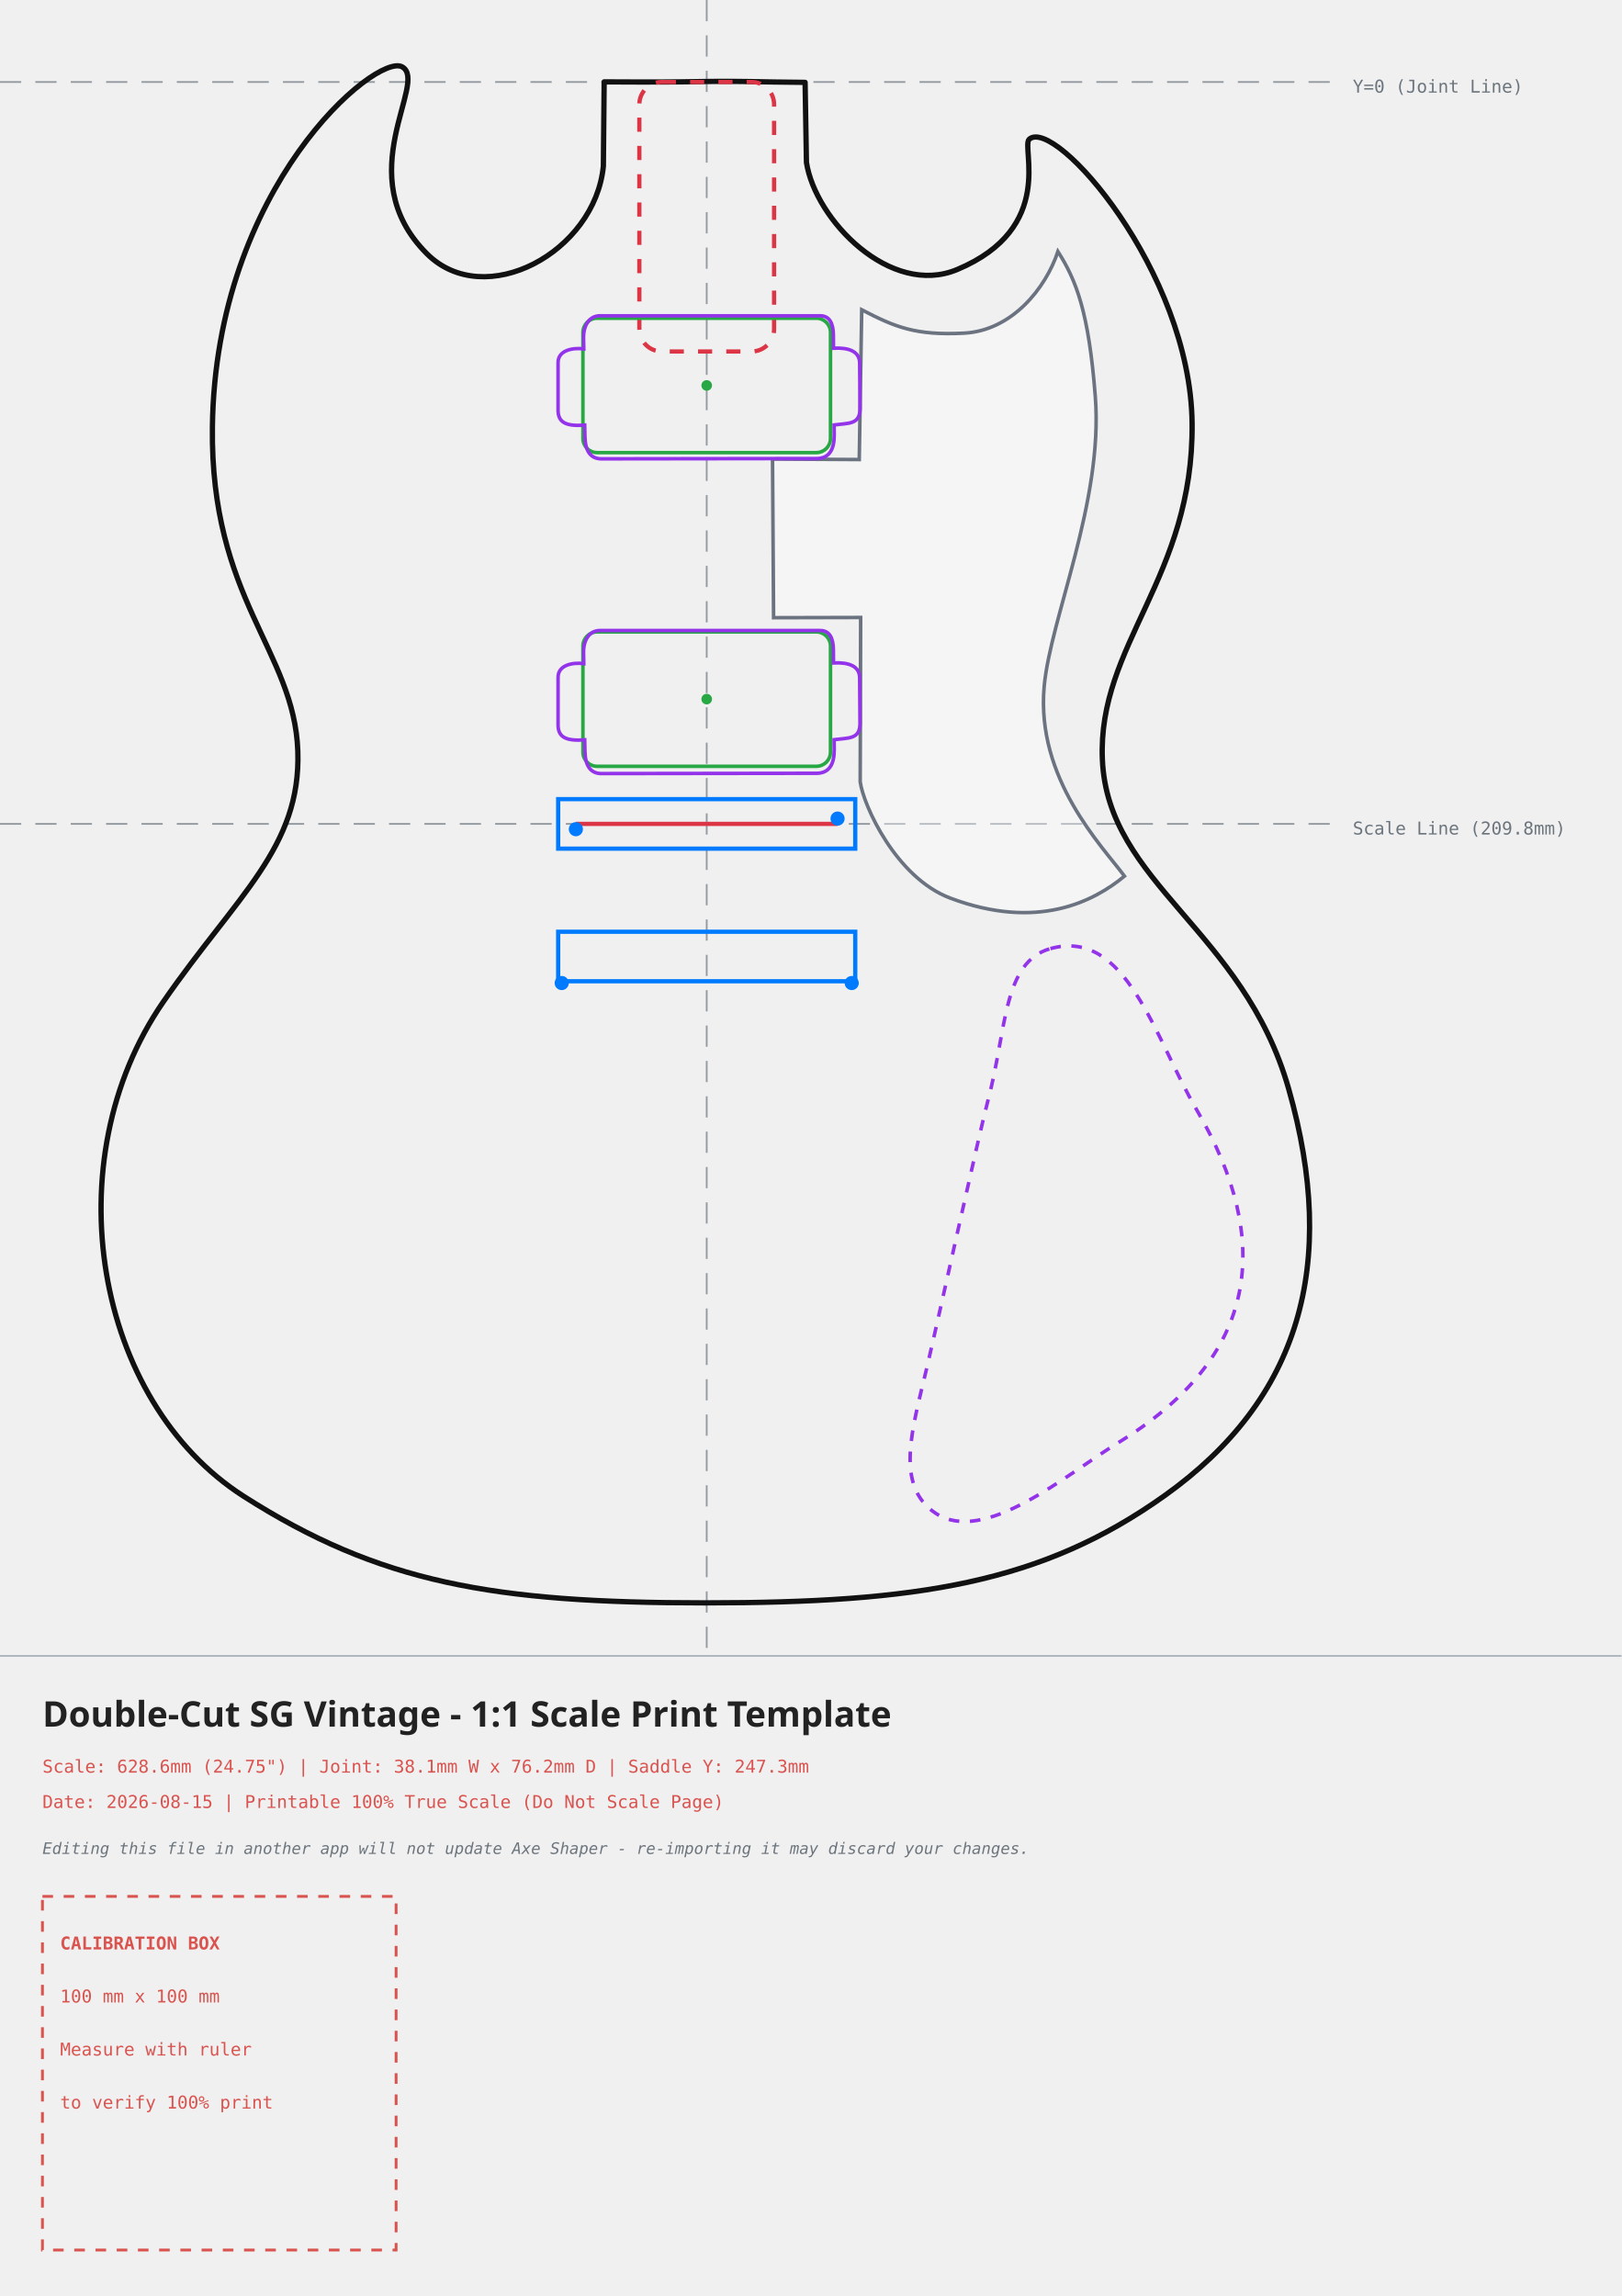
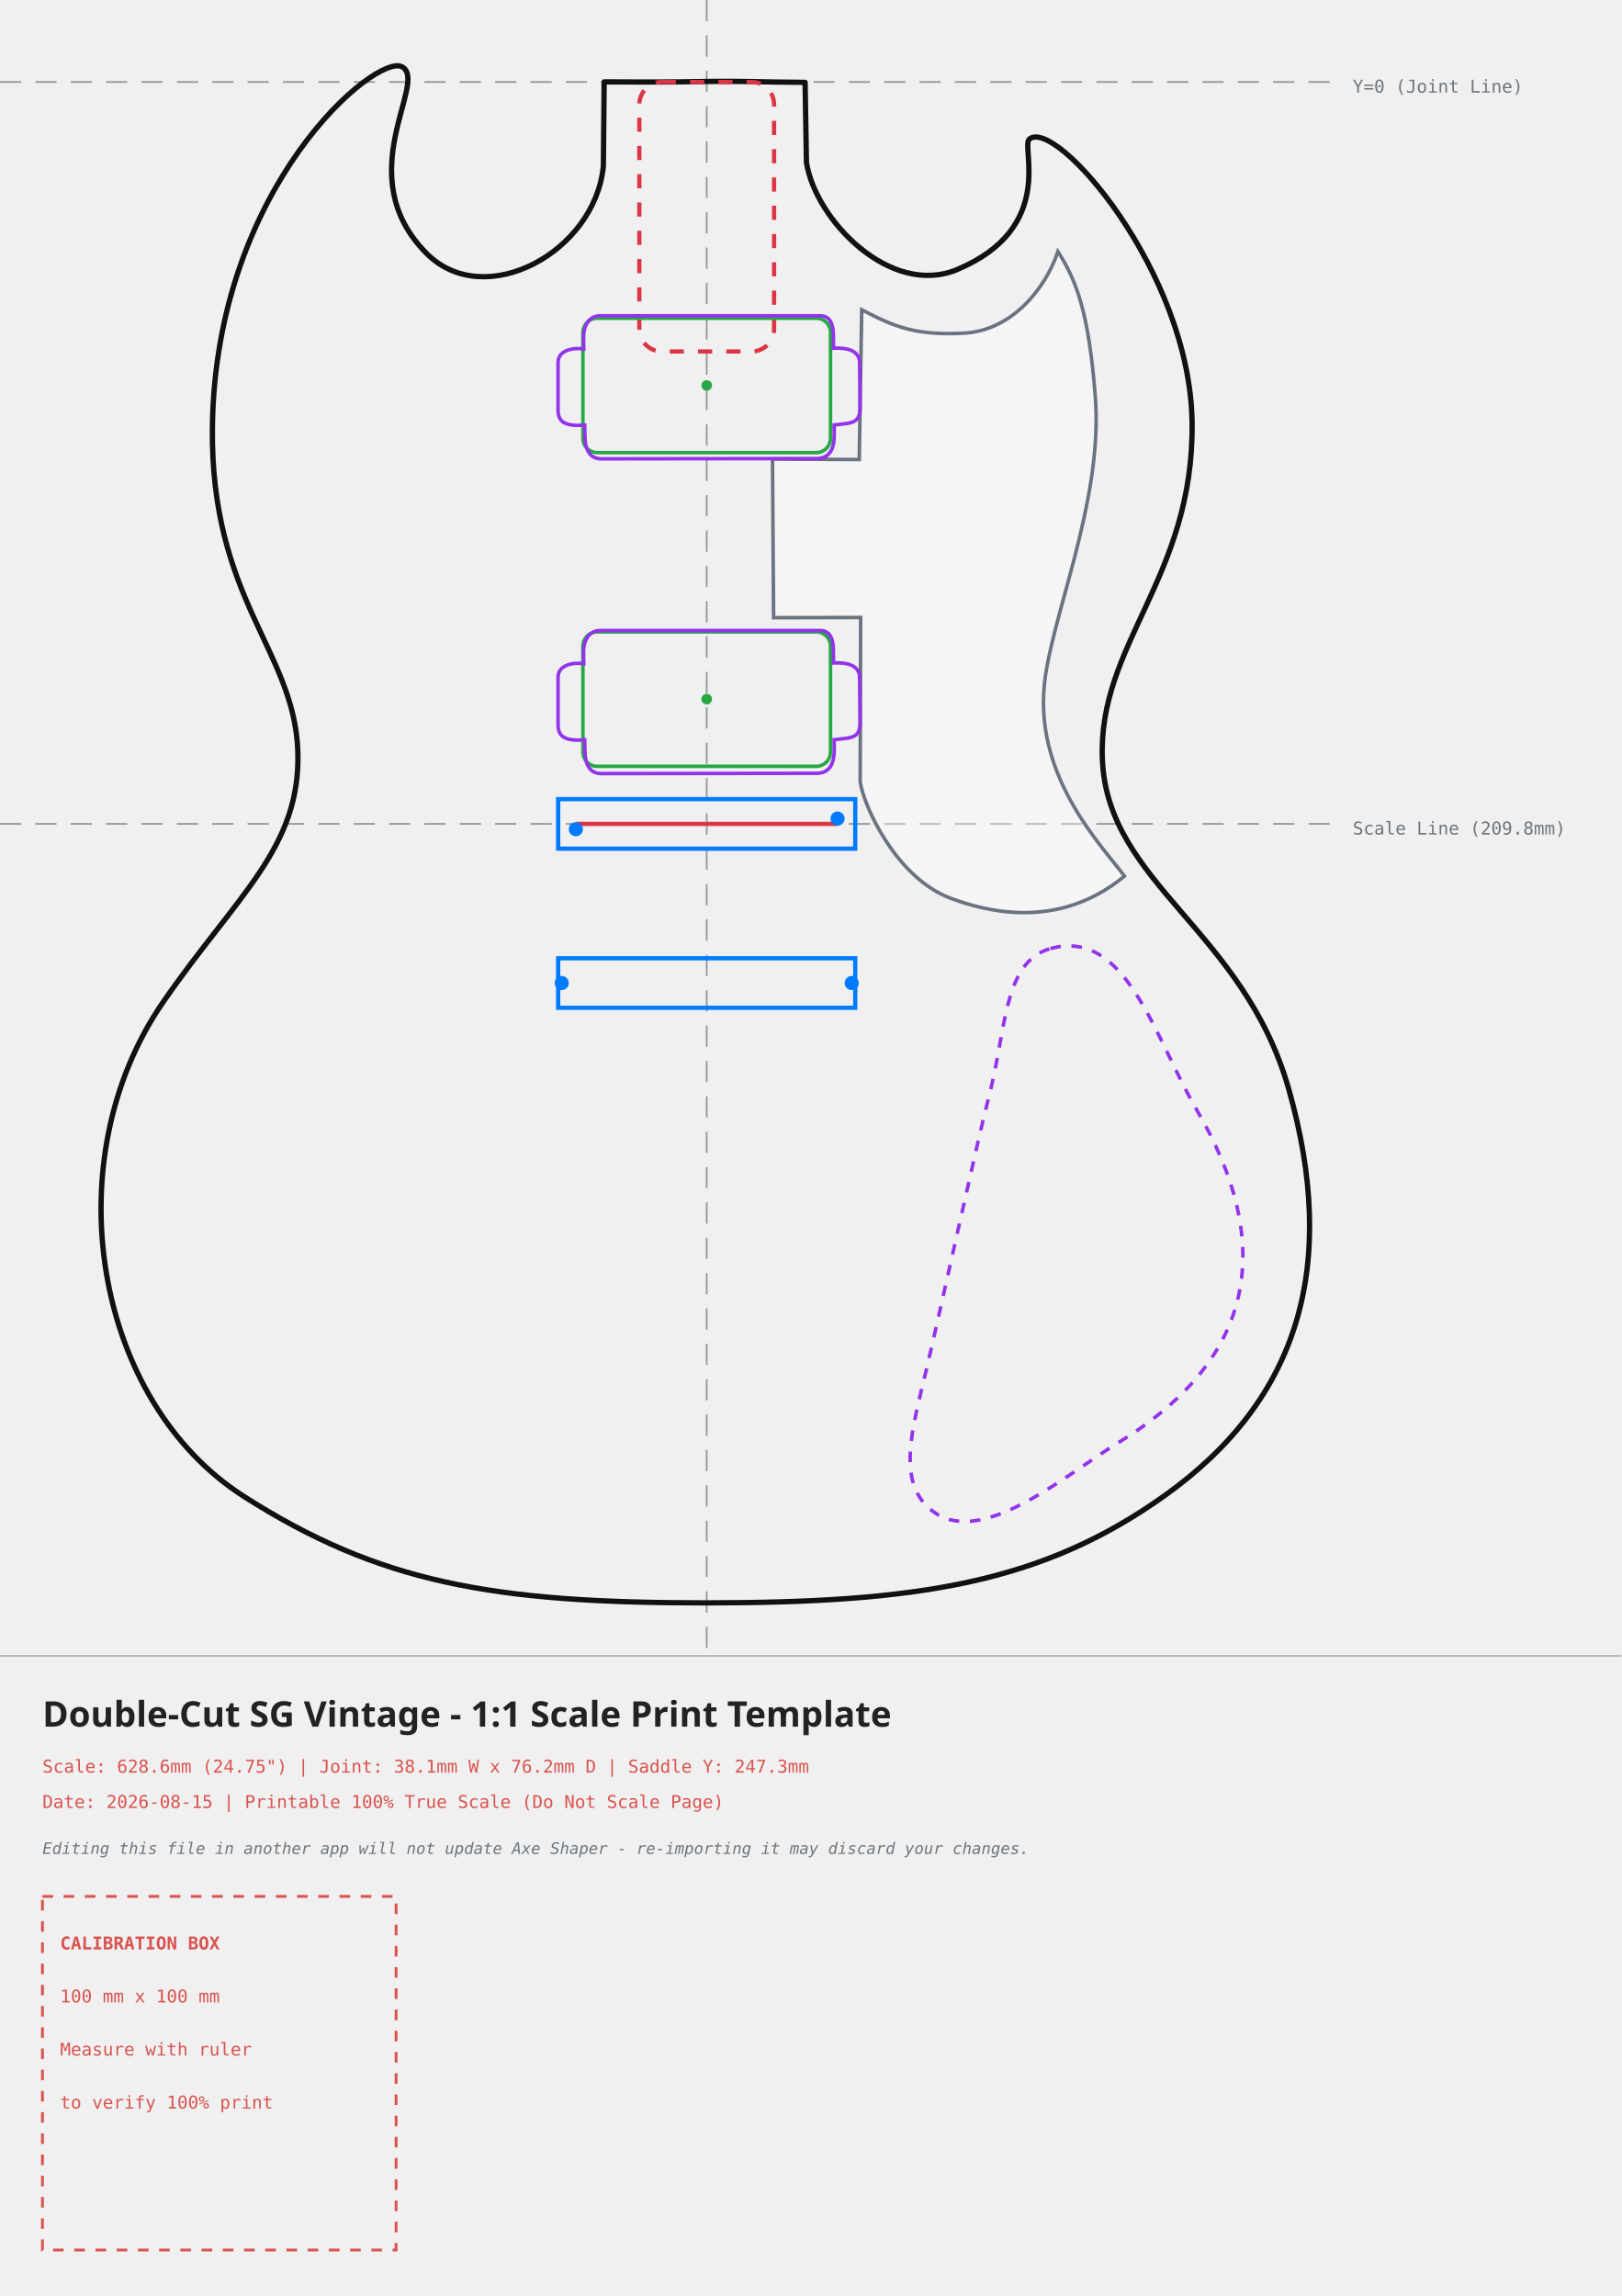
<svg xmlns="http://www.w3.org/2000/svg" width="458.51mm" height="649.26mm" viewBox="-199.83 -23.19 458.51 649.26">
  <style>
    .body-line { fill: none; stroke: #111111; stroke-width: 1.5; stroke-linecap: round; stroke-linejoin: round; }
    .neck-pocket { fill: none; stroke: #dc3545; stroke-width: 1.2; stroke-dasharray: 4,4; }
    .pickup-rout { fill: none; stroke: #28a745; stroke-width: 1.0; }
    .bridge-rout { fill: none; stroke: #007bff; stroke-width: 1.2; }
    .back-route { fill: none; stroke: #9333ea; stroke-width: 1.0; stroke-dasharray: 3,3; }
    .front-route { fill: none; stroke: #9333ea; stroke-width: 1.0; }
    .pickguard { fill: #ffffff; fill-opacity: 0.35; stroke: #6b7280; stroke-width: 1.0; }
    .center-axis { fill: none; stroke: #6c757d; stroke-width: 0.5; stroke-dasharray: 6,4; opacity: 0.7; }
    .calibration-box { fill: none; stroke: #d9534f; stroke-width: 0.8; stroke-dasharray: 3,3; }
    .band-rule { fill: none; stroke: #adb5bd; stroke-width: 0.5; }
    .text-label { font-family: monospace, sans-serif; font-size: 5px; fill: #d9534f; }
    .disclaimer-label { font-family: monospace, sans-serif; font-size: 4.5px; font-style: italic; fill: #6c757d; }
    .axis-label { font-family: monospace, sans-serif; font-size: 5px; fill: #6c757d; }
    .title-label { font-family: sans-serif; font-size: 10px; font-weight: bold; fill: #222222; }
  </style>
  <g>
    <line x1="0" y1="-23.19" x2="0" y2="445.07" class="center-axis" />
    <line x1="-199.83" y1="0" x2="178.68" y2="0" class="center-axis" />
    <text x="182.68" y="3" class="axis-label">Y=0 (Joint Line)</text>
    <line x1="-199.83" y1="209.79" x2="178.68" y2="209.79" class="center-axis" stroke="#007bff" />
    <text x="182.68" y="212.79" class="axis-label" fill="#007bff">Scale Line (209.8mm)</text>
    <path d="M 97.19 245.06 C 118.65 239.06, 126.51 270.03, 138.58 290.70 C 160.30 327.91, 156.17 360.46, 116.28 384.83 C 101.68 393.75, 78.45 413.93, 64.69 404.70 C 53.01 396.88, 58.19 380.76, 62.18 363.82 C 66.17 346.89, 76.95 297.65, 79.58 287.78 C 84.83 268.12, 83.68 248.84, 97.19 245.06 Z" class="back-route" />
    <path d="M -19.05 0.00 C -19.05 0.00, -29.00 -0.04, -29.00 -0.04 C -29.00 -0.04, -29.22 23.78, -29.22 23.78 C -31.59 48.15, -62.76 64.90, -79.12 48.56 C -101.37 26.33, -78.37 -0.17, -86.17 -4.31 C -93.49 -8.19, -138.92 29.57, -139.77 97.55 C -140.38 146.10, -116.60 160.80, -115.62 189.19 C -114.68 216.45, -132.81 229.94, -153.63 260.07 C -184.83 305.22, -172.99 373.07, -130.88 399.96 C -92.57 424.42, -60.46 430.07, -0.46 430.07 C 59.54 430.07, 94.78 424.52, 129.55 399.69 C 167.72 372.44, 178.68 334.40, 164.55 284.70 C 151.75 239.72, 113.39 226.69, 111.88 191.62 C 110.48 159.01, 137.71 140.22, 137.25 96.48 C 136.79 53.54, 98.47 9.77, 91.20 16.18 C 88.76 18.33, 99.00 41.21, 70.84 53.02 C 51.97 60.93, 30.72 39.02, 28.20 22.74 C 28.20 22.74, 27.82 0.10, 27.82 0.10 C 27.82 0.10, 19.05 0.00, 19.05 0.00 C -1.22 -0.43, 1.22 0.04, -19.05 0.00 Z" class="body-line" />
    <path d="M 43.83 64.41 C 53.29 69.32, 59.02 71.71, 72.73 71.02 C 86.25 70.34, 95.84 58.38, 99.31 47.93 C 104.46 56.07, 108.01 64.85, 109.88 89.01 C 112.17 118.68, 97.18 151.56, 95.42 170.93 C 93.06 197.00, 111.77 216.02, 118.13 224.56 C 109.44 231.75, 93.48 240.02, 68.88 230.78 C 53.54 225.01, 44.30 204.58, 43.40 197.88 C 43.40 197.88, 43.53 151.42, 43.53 151.42 C 43.53 151.42, 18.91 151.48, 18.91 151.48 C 18.91 151.48, 18.61 106.62, 18.61 106.62 C 18.61 106.62, 43.13 106.76, 43.13 106.76 C 43.13 106.76, 43.83 64.41, 43.83 64.41 Z" class="pickguard" style="fill:#ffffff" />
    <rect x="-19.05" y="0" width="38.1" height="76.2" rx="6.35" ry="6.35" class="neck-pocket" />
    <g transform="translate(0, 85.79989) rotate(0)">
      <rect x="-35.00" y="-19.00" width="70" height="38" rx="4" ry="4" class="pickup-rout" />
      <circle cx="0" cy="0" r="1.5" fill="#28a745" />
    </g>
    <g transform="translate(0, 174.5036) rotate(0)">
      <rect x="-35.00" y="-19.00" width="70" height="38" rx="4" ry="4" class="pickup-rout" />
      <circle cx="0" cy="0" r="1.5" fill="#28a745" />
    </g>
    <path d="M -30.22 66.11 C -30.22 66.11, 31.89 66.11, 31.89 66.11 C 34.80 66.00, 35.79 68.36, 35.82 71.51 C 35.82 71.51, 35.85 75.27, 35.85 75.27 C 40.18 75.06, 43.23 76.13, 43.25 79.52 C 43.25 79.52, 43.36 92.52, 43.36 92.52 C 43.23 96.92, 40.13 96.43, 36.03 96.97 C 36.03 96.97, 36.06 99.79, 36.06 99.79 C 36.09 103.96, 34.60 106.48, 31.04 106.48 C 31.04 106.48, -29.95 106.56, -29.95 106.56 C -32.76 106.46, -34.34 104.51, -34.43 100.24 C -34.43 100.24, -34.50 97.03, -34.50 97.03 C -39.54 97.38, -42.01 96.44, -42.03 92.87 C -42.03 92.87, -42.03 79.35, -42.03 79.35 C -42.05 75.84, -37.88 75.07, -34.76 75.46 C -34.76 75.46, -34.82 72.48, -34.82 72.48 C -34.91 68.78, -33.14 66.11, -30.22 66.11 Z" class="front-route" />
    <path d="M -30.22 155.11 C -30.22 155.11, 31.89 155.11, 31.89 155.11 C 34.80 155.00, 35.79 157.36, 35.82 160.51 C 35.82 160.51, 35.85 164.27, 35.85 164.27 C 40.18 164.06, 43.23 165.13, 43.25 168.52 C 43.25 168.52, 43.36 181.52, 43.36 181.52 C 43.23 185.92, 40.13 185.43, 36.03 185.97 C 36.03 185.97, 36.06 188.79, 36.06 188.79 C 36.09 192.96, 34.60 195.48, 31.04 195.48 C 31.04 195.48, -29.95 195.56, -29.95 195.56 C -32.76 195.46, -34.34 193.51, -34.43 189.24 C -34.43 189.24, -34.50 186.03, -34.50 186.03 C -39.54 186.38, -42.01 185.44, -42.03 181.87 C -42.03 181.87, -42.03 168.35, -42.03 168.35 C -42.05 164.84, -37.88 164.07, -34.76 164.46 C -34.76 164.46, -34.82 161.48, -34.82 161.48 C -34.91 157.78, -33.14 155.11, -30.22 155.11 Z" class="front-route" />
    <g id="bridge-hardware">
      <rect x="-42.00" y="202.79" width="84" height="14" class="bridge-rout" />
-       <rect x="-42.00" y="240.29" width="84" height="14" class="bridge-rout" />
+       <rect x="-42.00" y="247.79" width="84" height="14" class="bridge-rout" />
      <line x1="-37.00" y1="209.79" x2="37.00" y2="209.79" stroke="#dc3545" stroke-width="1.2" />
      <g transform="translate(0, 209.79)">
        <circle cx="-37" cy="1.5" r="2" fill="#007bff" />
        <circle cx="37" cy="-1.5" r="2" fill="#007bff" />
        <circle cx="-41" cy="45" r="2" fill="#007bff" />
        <circle cx="41" cy="45" r="2" fill="#007bff" />
      </g>
    </g>
  </g>
  <g>
    <line x1="-199.83" y1="445.07" x2="258.68" y2="445.07" class="band-rule" />
    <text x="-187.83" y="465.07" class="title-label">Double-Cut SG Vintage - 1:1 Scale Print Template</text>
    <text x="-187.83" y="478.07" class="text-label">Scale: 628.6mm (24.75") | Joint: 38.1mm W x 76.2mm D | Saddle Y: 247.3mm</text>
    <text x="-187.83" y="488.07" class="text-label">Date: 2026-08-15 | Printable 100% True Scale (Do Not Scale Page)</text>
    <text x="-187.83" y="501.07" class="disclaimer-label">Editing this file in another app will not update Axe Shaper - re-importing it may discard your changes.</text>
    <g transform="translate(-187.83, 513.07)">
      <rect x="0" y="0" width="100" height="100" class="calibration-box" />
      <text x="5" y="15" class="text-label" font-weight="bold">CALIBRATION BOX</text>
      <text x="5" y="30" class="text-label">100 mm x 100 mm</text>
      <text x="5" y="45" class="text-label">Measure with ruler</text>
      <text x="5" y="60" class="text-label">to verify 100% print</text>
    </g>
  </g>
</svg>
